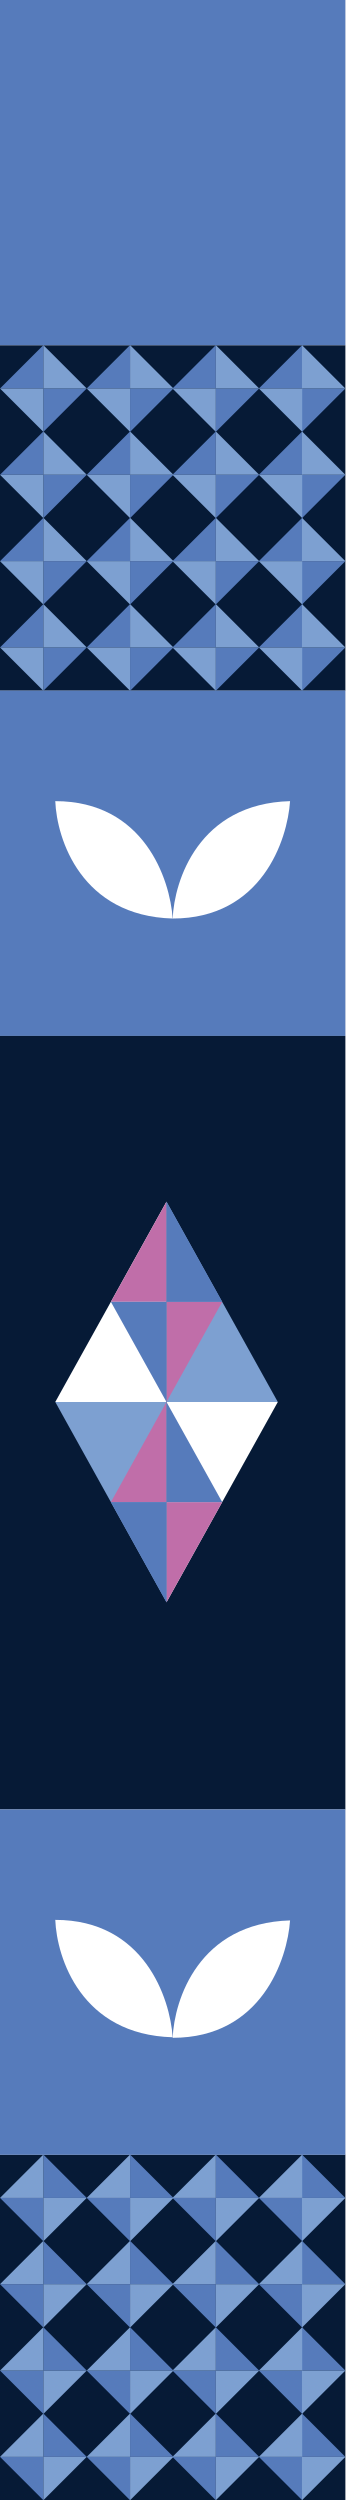
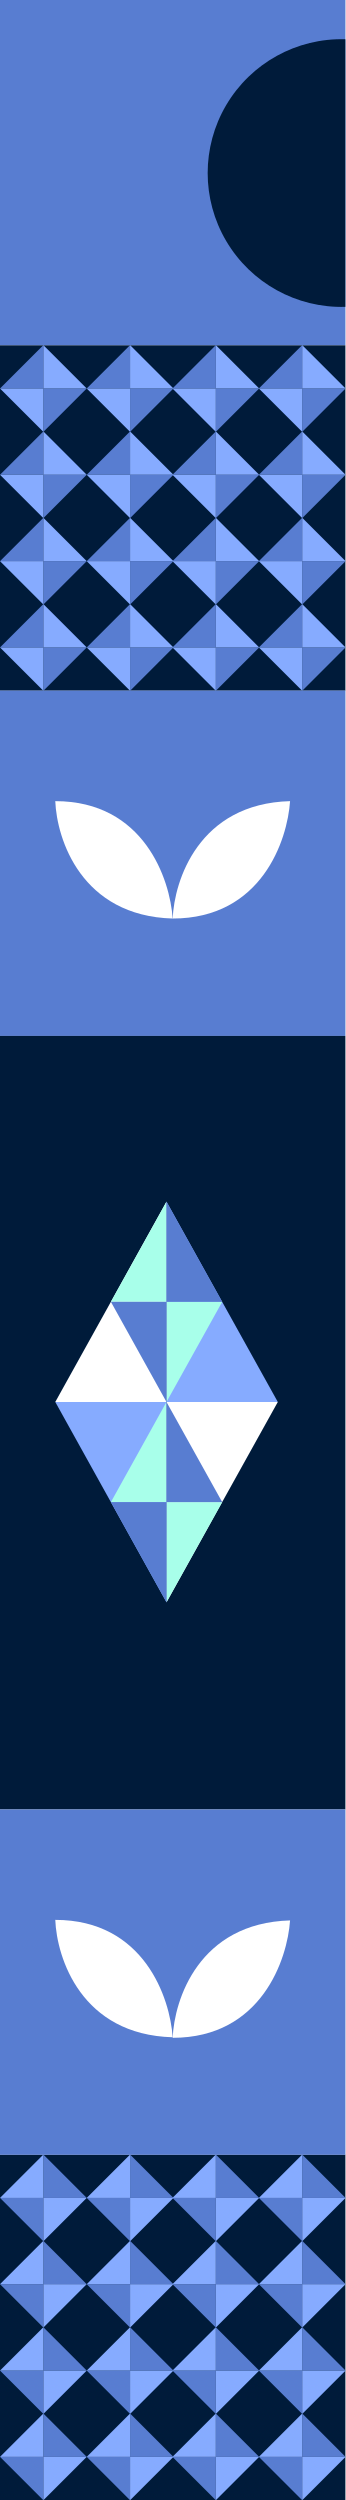
<svg xmlns="http://www.w3.org/2000/svg" viewBox="0 0 31.86 230.64">
  <defs>
-     <style>.cls-1{fill:#567bbb;}.cls-2{fill:#061a36;}.cls-3{fill:#7da0d1;}.cls-4{fill:#fff;}.cls-5{fill:#c06ea9;}</style>
+     <style>.cls-1{fill:#587dd1;}.cls-2{fill:#001b3a;}.cls-3{fill:#86abff;}.cls-4{fill:#fff;}.cls-5{fill:#a8ffea;}</style>
  </defs>
  <g id="Laag_2" data-name="Laag 2">
-     <g id="Laag_2-2" data-name="Laag 2">
-       <polyline class="cls-1" points="31.86 31.86 0 31.86 0 0 31.86 0" />
-       <polyline class="cls-2" points="31.86 63.72 0 63.72 0 31.86 31.86 31.86" />
+     <g id="Laag_1-2" data-name="Laag 1">
+       <rect class="cls-1" width="31.86" height="31.86" />
+       <path class="cls-2" d="M31.86,28.31a12.35,12.35,0,1,1,0-24.69Z" />
+       <rect class="cls-2" y="31.86" width="31.86" height="31.86" />
      <path class="cls-1" d="M4,35.84v-4l-4,4Z" />
      <path class="cls-1" d="M4,35.84v4l4-4Z" />
      <path class="cls-3" d="M4,35.84H0l4,4Z" />
      <path class="cls-3" d="M4,35.84H8l-4-4Z" />
      <path class="cls-1" d="M4,51.77v-4l-4,4Z" />
      <path class="cls-1" d="M4,51.77v4l4-4Z" />
      <path class="cls-3" d="M4,51.77H0l4,4Z" />
      <path class="cls-3" d="M4,51.77H8l-4-4Z" />
      <path class="cls-1" d="M19.91,35.84v-4l-4,4Z" />
      <path class="cls-1" d="M19.91,35.84v4l4-4Z" />
      <path class="cls-3" d="M19.91,35.84h-4l4,4Z" />
      <path class="cls-3" d="M19.91,35.84h4l-4-4Z" />
      <path class="cls-1" d="M19.91,51.77v-4l-4,4Z" />
      <path class="cls-1" d="M19.91,51.77v4l4-4Z" />
      <path class="cls-3" d="M19.91,51.77h-4l4,4Z" />
      <path class="cls-3" d="M19.91,51.77h4l-4-4Z" />
      <path class="cls-1" d="M12,43.8v-4l-4,4Z" />
      <path class="cls-1" d="M12,43.8v4l4-4Z" />
      <path class="cls-3" d="M12,43.8H8l4,4Z" />
      <path class="cls-3" d="M12,43.8h4l-4-4Z" />
      <path class="cls-1" d="M12,59.73v-4l-4,4Z" />
      <path class="cls-1" d="M12,59.73v4l4-4Z" />
      <path class="cls-3" d="M12,59.73H8l4,4Z" />
      <path class="cls-3" d="M12,59.73h4l-4-4Z" />
      <path class="cls-1" d="M27.88,43.8v-4l-4,4Z" />
-       <path class="cls-1" d="M31.86,43.8h-4v4l4-4" />
+       <path class="cls-1" d="M27.88,43.8v4l4-4Z" />
      <path class="cls-3" d="M27.88,43.8h-4l4,4Z" />
-       <path class="cls-3" d="M31.86,43.8l-4-4v4h4" />
+       <path class="cls-3" d="M27.88,43.8h4l-4-4Z" />
      <path class="cls-1" d="M27.88,59.73v-4l-4,4Z" />
-       <path class="cls-1" d="M31.86,59.73h-4v4l4-4" />
+       <path class="cls-1" d="M27.88,59.73v4l4-4Z" />
      <path class="cls-3" d="M27.88,59.73h-4l4,4Z" />
-       <path class="cls-3" d="M31.86,59.73l-4-4v4h4" />
+       <path class="cls-3" d="M27.88,59.73h4l-4-4Z" />
      <path class="cls-1" d="M12,35.84v-4l-4,4Z" />
      <path class="cls-1" d="M12,35.84v4l4-4Z" />
      <path class="cls-3" d="M12,35.84H8l4,4Z" />
      <path class="cls-3" d="M12,35.84h4l-4-4Z" />
      <path class="cls-1" d="M12,51.77v-4l-4,4Z" />
      <path class="cls-1" d="M12,51.77v4l4-4Z" />
      <path class="cls-3" d="M12,51.77H8l4,4Z" />
      <path class="cls-3" d="M12,51.77h4l-4-4Z" />
      <path class="cls-1" d="M27.88,35.84v-4l-4,4Z" />
-       <path class="cls-1" d="M31.86,35.84h-4v4l4-4" />
+       <path class="cls-1" d="M27.88,35.84v4l4-4Z" />
      <path class="cls-3" d="M27.88,35.84h-4l4,4Z" />
-       <path class="cls-3" d="M31.86,35.84l-4-4v4h4" />
+       <path class="cls-3" d="M27.88,35.84h4l-4-4Z" />
      <path class="cls-1" d="M27.88,51.77v-4l-4,4Z" />
-       <path class="cls-1" d="M31.86,51.77h-4v4l4-4" />
+       <path class="cls-1" d="M27.88,51.77v4l4-4Z" />
      <path class="cls-3" d="M27.88,51.77h-4l4,4Z" />
-       <path class="cls-3" d="M31.86,51.77l-4-4v4h4" />
+       <path class="cls-3" d="M27.88,51.77h4l-4-4Z" />
      <path class="cls-1" d="M4,43.8v-4l-4,4Z" />
      <path class="cls-1" d="M4,43.8v4l4-4Z" />
      <path class="cls-3" d="M4,43.8H0l4,4Z" />
      <path class="cls-3" d="M4,43.8H8l-4-4Z" />
      <path class="cls-1" d="M4,59.73v-4l-4,4Z" />
      <path class="cls-1" d="M4,59.73v4l4-4Z" />
      <path class="cls-3" d="M4,59.73H0l4,4Z" />
      <path class="cls-3" d="M4,59.73H8l-4-4Z" />
      <path class="cls-1" d="M19.91,43.8v-4l-4,4Z" />
      <path class="cls-1" d="M19.91,43.8v4l4-4Z" />
      <path class="cls-3" d="M19.91,43.8h-4l4,4Z" />
      <path class="cls-3" d="M19.91,43.8h4l-4-4Z" />
      <path class="cls-1" d="M19.91,59.73v-4l-4,4Z" />
      <path class="cls-1" d="M19.91,59.73v4l4-4Z" />
      <path class="cls-3" d="M19.91,59.73h-4l4,4Z" />
      <path class="cls-3" d="M19.91,59.73h4l-4-4Z" />
-       <polyline class="cls-2" points="31.86 198.78 0 198.78 0 230.64 31.86 230.64" />
+       <rect class="cls-2" y="198.78" width="31.86" height="31.86" />
      <path class="cls-1" d="M4,226.66v4l-4-4Z" />
      <path class="cls-1" d="M4,226.66v-4l4,4Z" />
      <path class="cls-3" d="M4,226.66H0l4-4Z" />
      <path class="cls-3" d="M4,226.66H8l-4,4Z" />
      <path class="cls-1" d="M4,210.73v4l-4-4Z" />
      <path class="cls-1" d="M4,210.73v-4l4,4Z" />
      <path class="cls-3" d="M4,210.73H0l4-4Z" />
      <path class="cls-3" d="M4,210.73H8l-4,4Z" />
      <path class="cls-1" d="M19.91,226.66v4l-4-4Z" />
      <path class="cls-1" d="M19.91,226.66v-4l4,4Z" />
      <path class="cls-3" d="M19.91,226.66h-4l4-4Z" />
      <path class="cls-3" d="M19.91,226.66h4l-4,4Z" />
      <path class="cls-1" d="M19.91,210.73v4l-4-4Z" />
      <path class="cls-1" d="M19.91,210.73v-4l4,4Z" />
      <path class="cls-3" d="M19.91,210.73h-4l4-4Z" />
      <path class="cls-3" d="M19.91,210.73h4l-4,4Z" />
      <path class="cls-1" d="M12,218.7v4l-4-4Z" />
      <path class="cls-1" d="M12,218.7v-4l4,4Z" />
      <path class="cls-3" d="M12,218.7H8l4-4Z" />
      <path class="cls-3" d="M12,218.7h4l-4,4Z" />
      <path class="cls-1" d="M12,202.77v4l-4-4Z" />
      <path class="cls-1" d="M12,202.77v-4l4,4Z" />
      <path class="cls-3" d="M12,202.77H8l4-4Z" />
      <path class="cls-3" d="M12,202.77h4l-4,4Z" />
      <path class="cls-1" d="M27.88,218.7v4l-4-4Z" />
-       <path class="cls-1" d="M31.86,218.7h-4v-4l4,4" />
+       <path class="cls-1" d="M27.88,218.7v-4l4,4Z" />
      <path class="cls-3" d="M27.88,218.7h-4l4-4Z" />
-       <path class="cls-3" d="M31.86,218.7l-4,4v-4h4" />
+       <path class="cls-3" d="M27.88,218.7h4l-4,4Z" />
      <path class="cls-1" d="M27.88,202.77v4l-4-4Z" />
-       <path class="cls-1" d="M31.86,202.77h-4v-4l4,4" />
+       <path class="cls-1" d="M27.88,202.77v-4l4,4Z" />
      <path class="cls-3" d="M27.88,202.77h-4l4-4Z" />
-       <path class="cls-3" d="M31.86,202.77l-4,4v-4h4" />
+       <path class="cls-3" d="M27.88,202.77h4l-4,4Z" />
      <path class="cls-1" d="M12,226.66v4l-4-4Z" />
      <path class="cls-1" d="M12,226.66v-4l4,4Z" />
      <path class="cls-3" d="M12,226.66H8l4-4Z" />
      <path class="cls-3" d="M12,226.66h4l-4,4Z" />
      <path class="cls-1" d="M12,210.73v4l-4-4Z" />
      <path class="cls-1" d="M12,210.73v-4l4,4Z" />
      <path class="cls-3" d="M12,210.73H8l4-4Z" />
      <path class="cls-3" d="M12,210.73h4l-4,4Z" />
      <path class="cls-1" d="M27.88,226.66v4l-4-4Z" />
-       <path class="cls-1" d="M31.86,226.66h-4v-4l4,4" />
+       <path class="cls-1" d="M27.88,226.66v-4l4,4Z" />
      <path class="cls-3" d="M27.88,226.66h-4l4-4Z" />
-       <path class="cls-3" d="M31.86,226.66l-4,4v-4h4" />
+       <path class="cls-3" d="M27.88,226.66h4l-4,4Z" />
      <path class="cls-1" d="M27.88,210.73v4l-4-4Z" />
-       <path class="cls-1" d="M31.86,210.73h-4v-4l4,4" />
+       <path class="cls-1" d="M27.88,210.73v-4l4,4Z" />
      <path class="cls-3" d="M27.88,210.73h-4l4-4Z" />
-       <path class="cls-3" d="M31.86,210.73l-4,4v-4h4" />
+       <path class="cls-3" d="M27.88,210.73h4l-4,4Z" />
      <path class="cls-1" d="M4,218.7v4l-4-4Z" />
      <path class="cls-1" d="M4,218.7v-4l4,4Z" />
      <path class="cls-3" d="M4,218.7H0l4-4Z" />
      <path class="cls-3" d="M4,218.7H8l-4,4Z" />
      <path class="cls-1" d="M4,202.77v4l-4-4Z" />
      <path class="cls-1" d="M4,202.77v-4l4,4Z" />
      <path class="cls-3" d="M4,202.77H0l4-4Z" />
      <path class="cls-3" d="M4,202.77H8l-4,4Z" />
      <path class="cls-1" d="M19.91,218.7v4l-4-4Z" />
      <path class="cls-1" d="M19.91,218.7v-4l4,4Z" />
      <path class="cls-3" d="M19.91,218.7h-4l4-4Z" />
      <path class="cls-3" d="M19.91,218.7h4l-4,4Z" />
      <path class="cls-1" d="M19.91,202.77v4l-4-4Z" />
      <path class="cls-1" d="M19.91,202.77v-4l4,4Z" />
      <path class="cls-3" d="M19.91,202.77h-4l4-4Z" />
      <path class="cls-3" d="M19.91,202.77h4l-4,4Z" />
-       <polyline class="cls-1" points="31.86 95.57 0 95.57 0 63.71 31.86 63.71" />
+       <rect class="cls-1" y="63.71" width="31.86" height="31.86" />
      <path class="cls-4" d="M15.93,84.74c.15-3.51,2.4-10.6,10.83-10.83C26.52,77.52,24.13,84.74,15.93,84.74Z" />
      <path class="cls-4" d="M5.1,73.91c.14,3.51,2.4,10.59,10.83,10.83C15.69,81.13,13.29,73.91,5.1,73.91Z" />
-       <polyline class="cls-2" points="31.86 166.93 0 166.93 0 95.57 31.86 95.57" />
-       <polyline class="cls-1" points="31.86 198.79 0 198.79 0 166.93 31.86 166.93" />
+       <rect class="cls-2" y="95.57" width="31.86" height="71.36" />
+       <rect class="cls-1" y="166.93" width="31.86" height="31.86" />
      <path class="cls-4" d="M15.93,188c.15-3.51,2.4-10.59,10.83-10.83C26.52,180.73,24.13,188,15.93,188Z" />
      <path class="cls-4" d="M5.1,177.12c.14,3.52,2.4,10.6,10.83,10.83C15.69,184.34,13.29,177.12,5.1,177.12Z" />
      <path class="cls-4" d="M15.36,129.34V110.86L5.1,129.34Z" />
      <path class="cls-4" d="M15.36,129.34v18.48l10.27-18.48Z" />
      <path class="cls-3" d="M15.36,129.34H5.1l10.26,18.48Z" />
      <path class="cls-3" d="M15.36,129.34H25.63L15.36,110.86Z" />
      <path class="cls-5" d="M15.36,120.1v-9.24l-5.13,9.24Z" />
      <path class="cls-5" d="M15.36,120.1v9.24l5.14-9.24Z" />
      <path class="cls-1" d="M15.36,120.1H10.23l5.13,9.24Z" />
      <path class="cls-1" d="M15.36,120.1H20.5l-5.14-9.24Z" />
      <path class="cls-5" d="M15.36,138.58v-9.24l-5.13,9.24Z" />
      <path class="cls-5" d="M15.36,138.58v9.24l5.14-9.24Z" />
      <path class="cls-1" d="M15.36,138.58H10.23l5.13,9.24Z" />
      <path class="cls-1" d="M15.36,138.58H20.5l-5.14-9.24Z" />
    </g>
  </g>
</svg>
